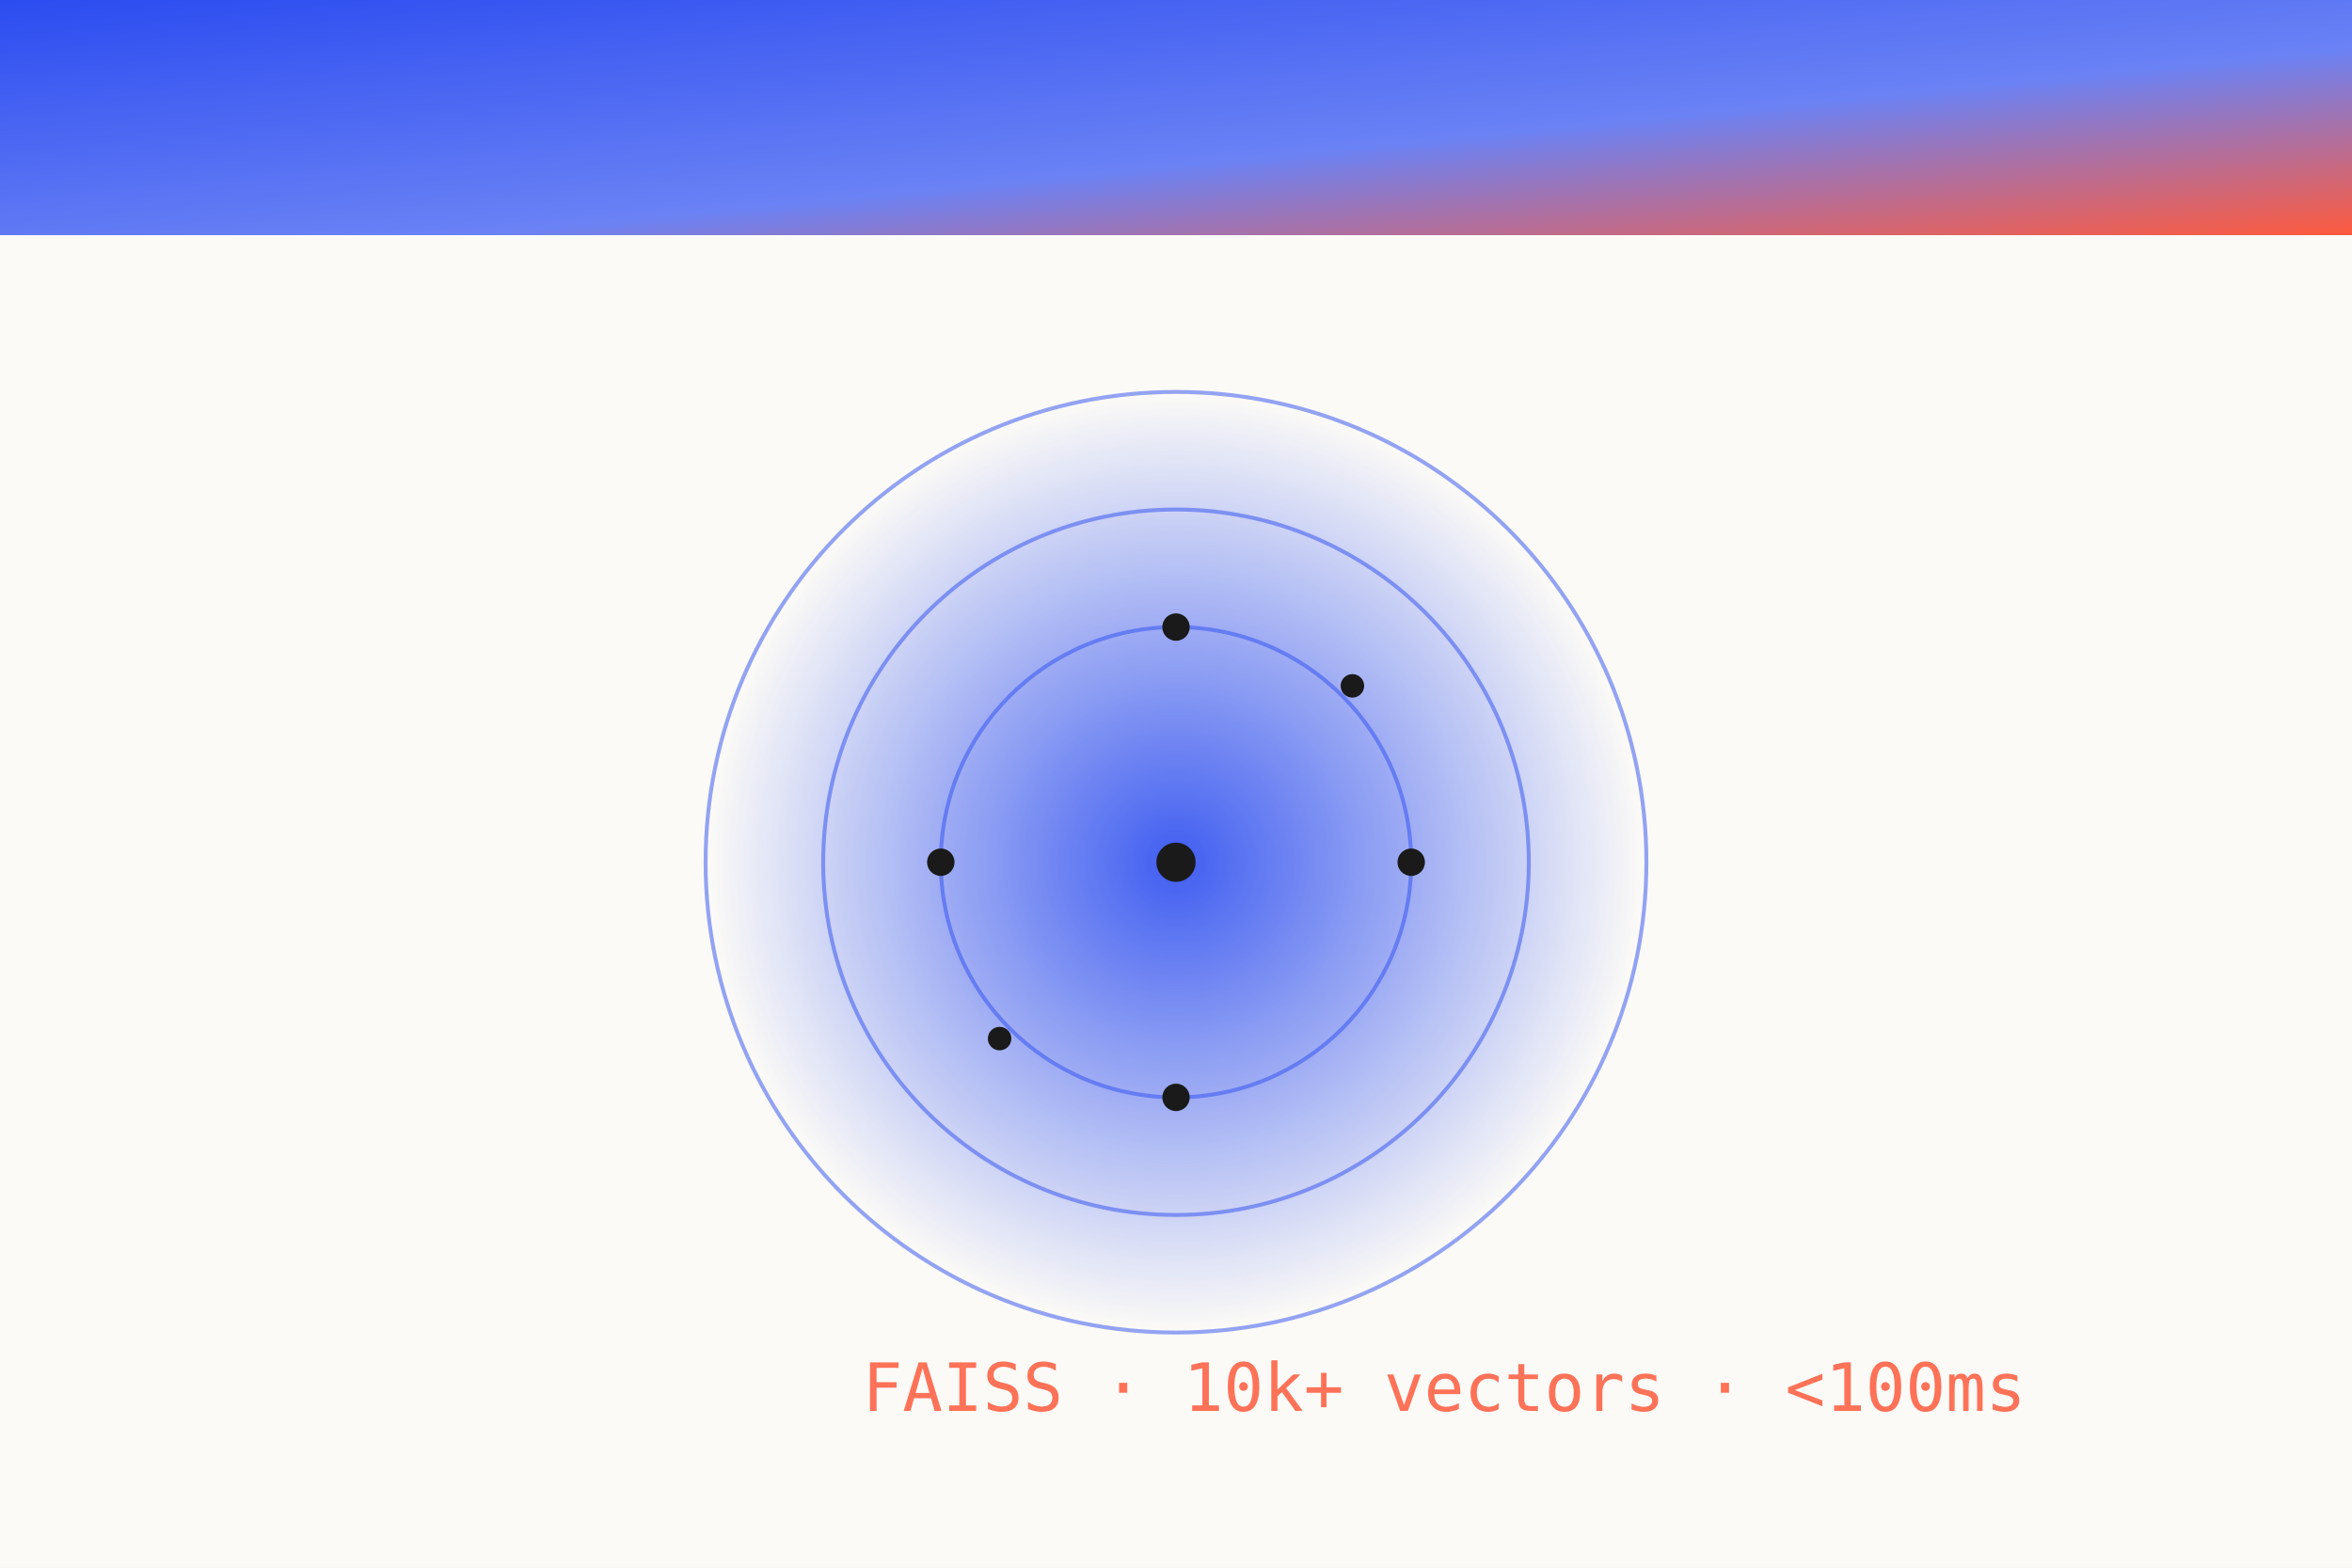
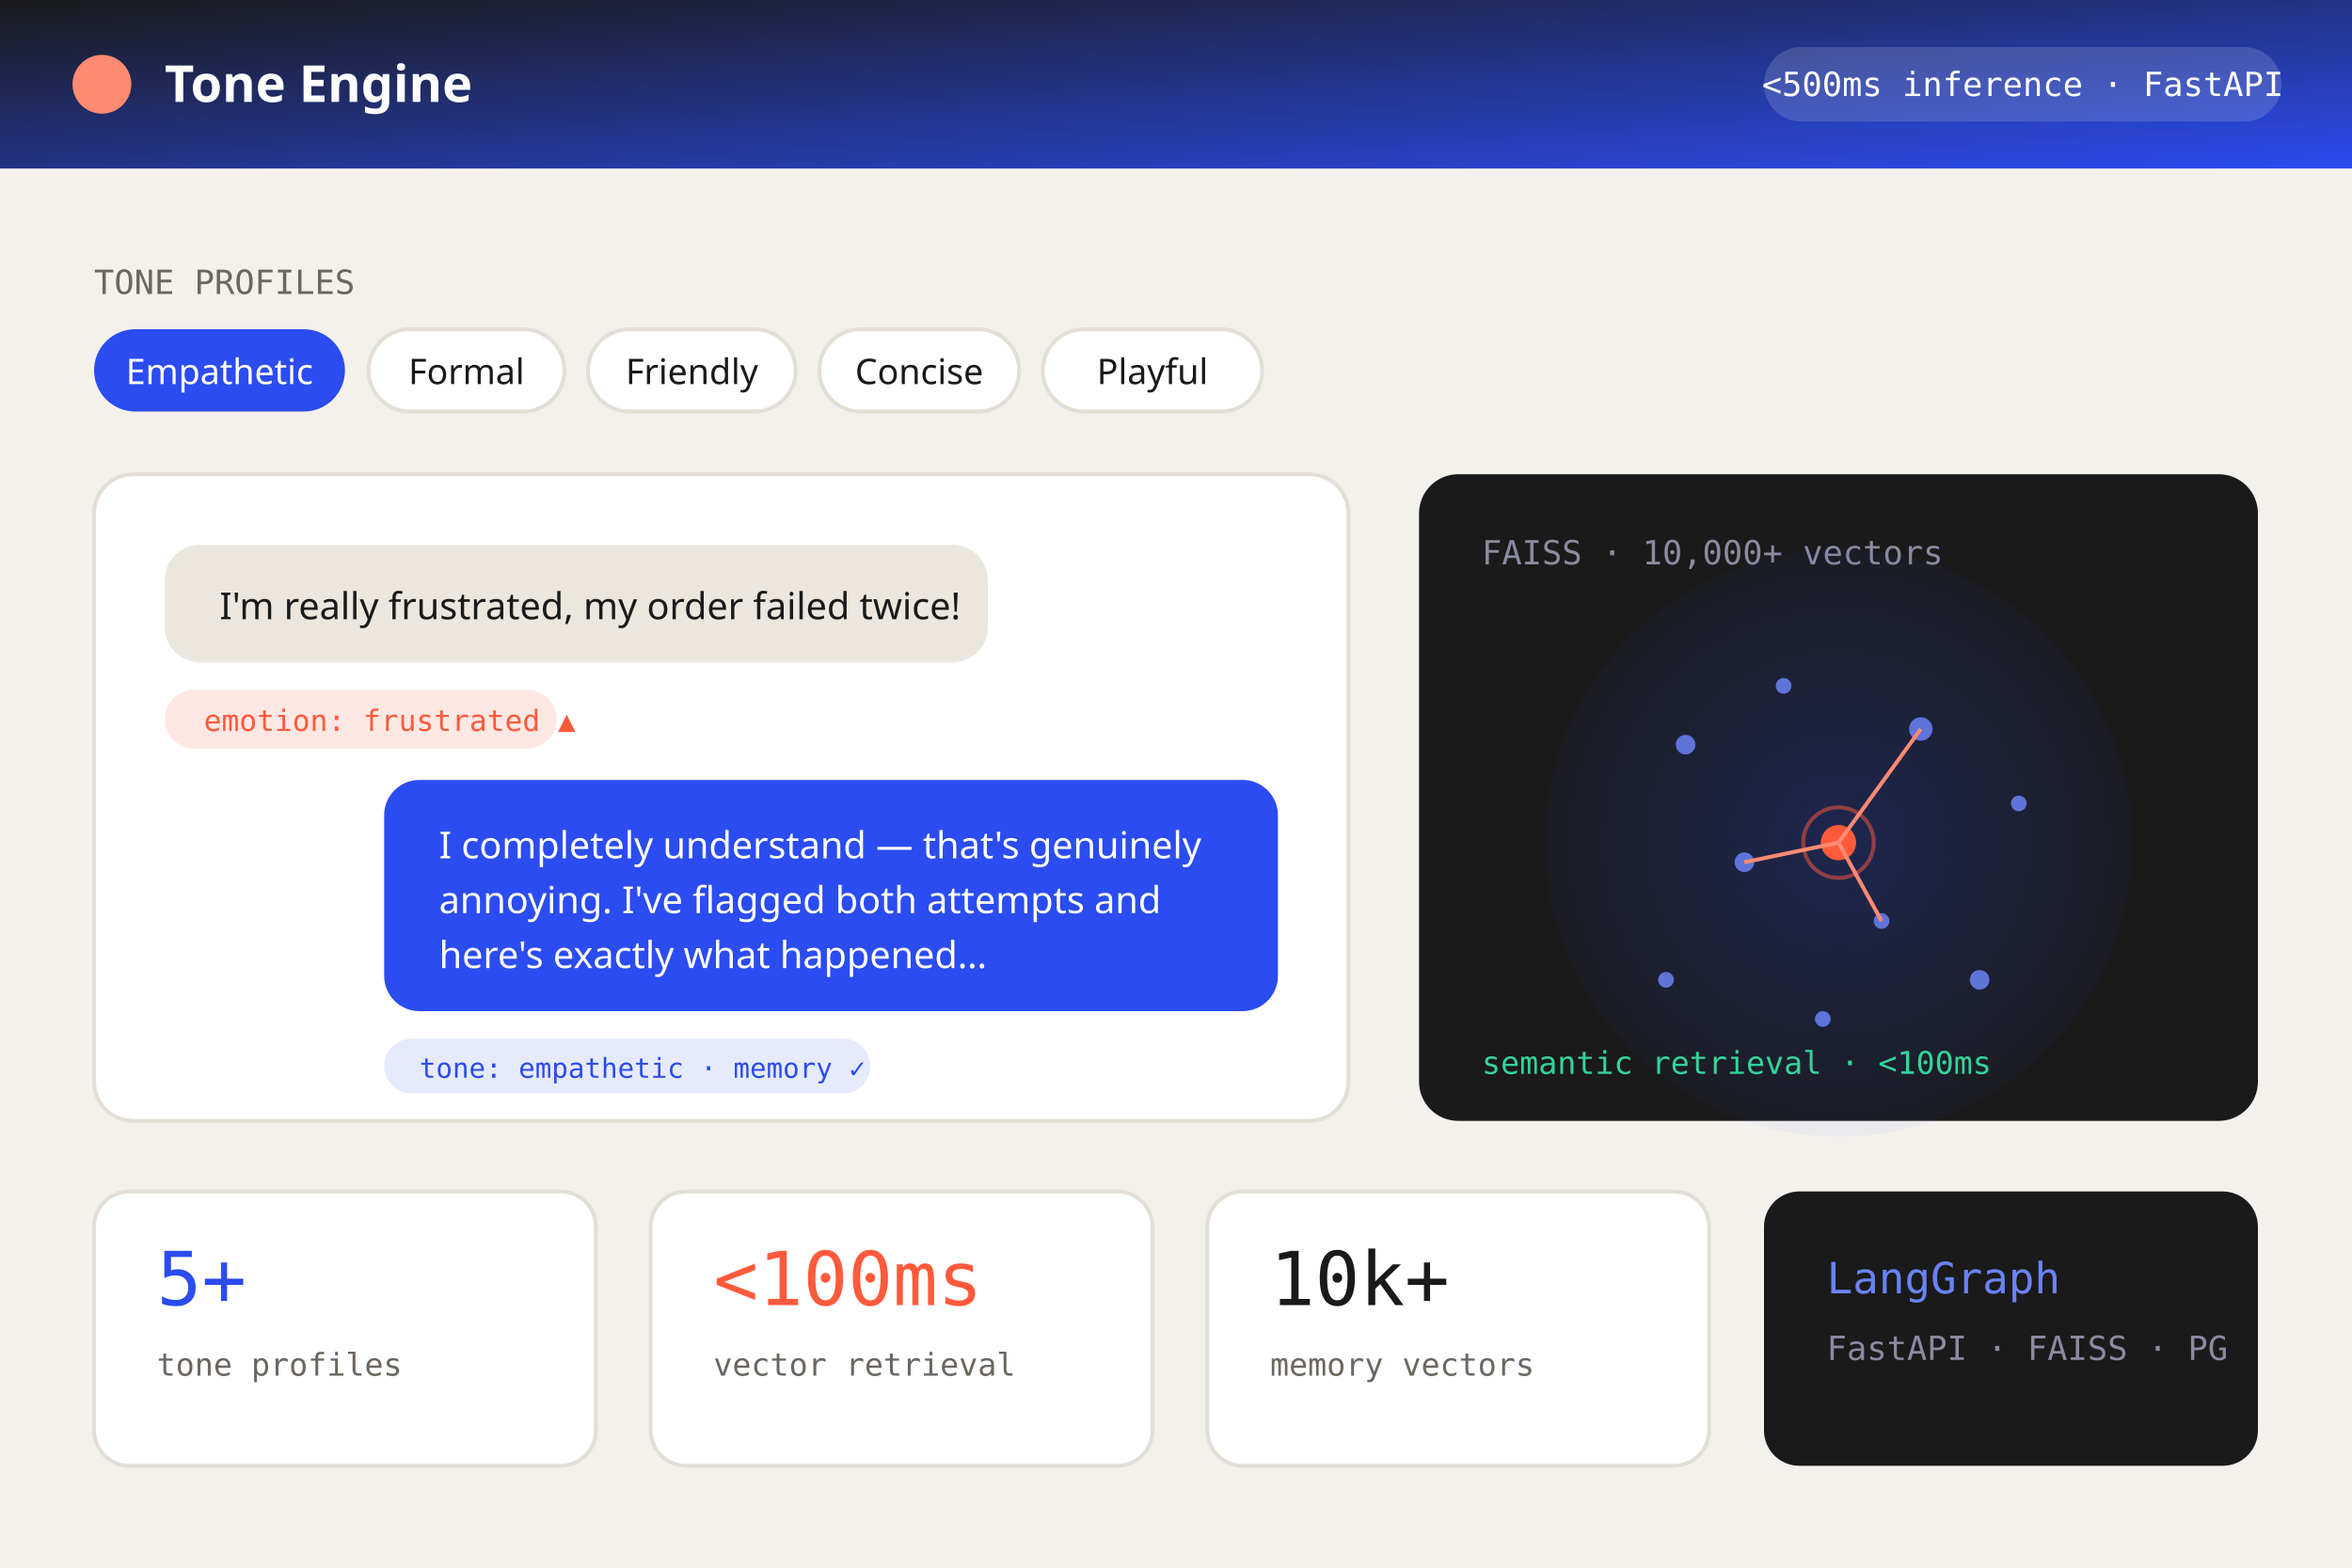
<svg xmlns="http://www.w3.org/2000/svg" width="1200" height="800" viewBox="0 0 1200 800">
  <defs>
-     <linearGradient id="g" x1="0" y1="0" x2="1" y2="1">
-       <stop offset="0" stop-color="#2b4cf0" />
-       <stop offset="0.6" stop-color="#6a82f5" />
-       <stop offset="1" stop-color="#ff5a3c" />
+     <linearGradient id="hdr" x1="0" y1="0" x2="1" y2="1">
+       <stop offset="0" stop-color="#1a1a1a" />
+       <stop offset="1" stop-color="#2b4cf0" />
    </linearGradient>
-     <radialGradient id="r" cx="0.5" cy="0.5" r="0.5">
-       <stop offset="0" stop-color="#2b4cf0" stop-opacity="0.9" />
+     <radialGradient id="vec" cx="0.5" cy="0.5" r="0.6">
+       <stop offset="0" stop-color="#2b4cf0" stop-opacity="0.25" />
      <stop offset="1" stop-color="#2b4cf0" stop-opacity="0" />
    </radialGradient>
  </defs>
-   <rect width="1200" height="800" fill="#fbfaf7" />
-   <rect x="0" y="0" width="1200" height="120" fill="url(#g)" />
-   <circle cx="600" cy="440" r="240" fill="url(#r)" />
-   <g stroke="#2b4cf0" stroke-width="2" opacity="0.5" fill="none">
-     <circle cx="600" cy="440" r="120" />
-     <circle cx="600" cy="440" r="180" />
-     <circle cx="600" cy="440" r="240" />
+   <rect width="1200" height="800" fill="#f4f1ec" />
+   <rect width="1200" height="86" fill="url(#hdr)" />
+   <circle cx="52" cy="43" r="15" fill="#ff8a72" />
+   <text x="84" y="52" font-family="sans-serif" font-size="26" font-weight="600" fill="#ffffff">Tone Engine</text>
+   <rect x="900" y="24" width="264" height="38" rx="19" fill="#ffffff" opacity="0.15" />
+   <text x="1032" y="49" text-anchor="middle" font-family="monospace" font-size="17" fill="#ffffff">&lt;500ms inference · FastAPI</text>
+   <text x="48" y="150" font-family="monospace" font-size="17" fill="#6b675f">TONE PROFILES</text>
+   <g font-family="sans-serif" font-size="18">
+     <rect x="48" y="168" width="128" height="42" rx="21" fill="#2b4cf0" />
+     <text x="112" y="196" text-anchor="middle" fill="#ffffff">Empathetic</text>
+     <rect x="188" y="168" width="100" height="42" rx="21" fill="#ffffff" stroke="#e4dfd6" stroke-width="2" />
+     <text x="238" y="196" text-anchor="middle" fill="#1a1a1a">Formal</text>
+     <rect x="300" y="168" width="106" height="42" rx="21" fill="#ffffff" stroke="#e4dfd6" stroke-width="2" />
+     <text x="353" y="196" text-anchor="middle" fill="#1a1a1a">Friendly</text>
+     <rect x="418" y="168" width="102" height="42" rx="21" fill="#ffffff" stroke="#e4dfd6" stroke-width="2" />
+     <text x="469" y="196" text-anchor="middle" fill="#1a1a1a">Concise</text>
+     <rect x="532" y="168" width="112" height="42" rx="21" fill="#ffffff" stroke="#e4dfd6" stroke-width="2" />
+     <text x="588" y="196" text-anchor="middle" fill="#1a1a1a">Playful</text>
  </g>
-   <g fill="#1a1a1a">
-     <circle cx="600" cy="440" r="10" />
-     <circle cx="480" cy="440" r="7" />
-     <circle cx="720" cy="440" r="7" />
-     <circle cx="600" cy="320" r="7" />
-     <circle cx="600" cy="560" r="7" />
-     <circle cx="690" cy="350" r="6" />
-     <circle cx="510" cy="530" r="6" />
+   <rect x="48" y="242" width="640" height="330" rx="20" fill="#ffffff" stroke="#e4dfd6" stroke-width="2" />
+   <rect x="84" y="278" width="420" height="60" rx="18" fill="#ece7de" />
+   <text x="112" y="316" font-family="sans-serif" font-size="19" fill="#1a1a1a">I'm really frustrated, my order failed twice!</text>
+   <rect x="84" y="352" width="200" height="30" rx="15" fill="#ff5a3c" opacity="0.14" />
+   <text x="104" y="373" font-family="monospace" font-size="15" fill="#ff5a3c">emotion: frustrated ▲</text>
+   <rect x="196" y="398" width="456" height="118" rx="18" fill="#2b4cf0" />
+   <text x="224" y="438" font-family="sans-serif" font-size="19" fill="#ffffff">I completely understand — that's genuinely</text>
+   <text x="224" y="466" font-family="sans-serif" font-size="19" fill="#ffffff">annoying. I've flagged both attempts and</text>
+   <text x="224" y="494" font-family="sans-serif" font-size="19" fill="#ffffff">here's exactly what happened…</text>
+   <rect x="196" y="530" width="248" height="28" rx="14" fill="#2b4cf0" opacity="0.12" />
+   <text x="214" y="550" font-family="monospace" font-size="14" fill="#2b4cf0">tone: empathetic · memory ✓</text>
+   <rect x="724" y="242" width="428" height="330" rx="20" fill="#1a1a1a" />
+   <text x="756" y="288" font-family="monospace" font-size="17" fill="#8a8aa0">FAISS · 10,000+ vectors</text>
+   <circle cx="938" cy="430" r="150" fill="url(#vec)" />
+   <g fill="#6a82f5" opacity="0.85">
+     <circle cx="860" cy="380" r="5" />
+     <circle cx="910" cy="350" r="4" />
+     <circle cx="980" cy="372" r="6" />
+     <circle cx="1030" cy="410" r="4" />
+     <circle cx="890" cy="440" r="5" />
+     <circle cx="960" cy="470" r="4" />
+     <circle cx="1010" cy="500" r="5" />
+     <circle cx="850" cy="500" r="4" />
+     <circle cx="930" cy="520" r="4" />
  </g>
-   <g fill="#ff5a3c" font-family="monospace" font-size="34" opacity="0.85">
-     <text x="440" y="720">FAISS · 10k+ vectors · &lt;100ms</text>
+   <circle cx="938" cy="430" r="9" fill="#ff5a3c" />
+   <circle cx="938" cy="430" r="18" fill="none" stroke="#ff5a3c" stroke-width="2" opacity="0.5" />
+   <line x1="938" y1="430" x2="980" y2="372" stroke="#ff8a72" stroke-width="2" />
+   <line x1="938" y1="430" x2="890" y2="440" stroke="#ff8a72" stroke-width="2" />
+   <line x1="938" y1="430" x2="960" y2="470" stroke="#ff8a72" stroke-width="2" />
+   <text x="756" y="548" font-family="monospace" font-size="16" fill="#34d399">semantic retrieval · &lt;100ms</text>
+   <g font-family="monospace">
+     <rect x="48" y="608" width="256" height="140" rx="18" fill="#ffffff" stroke="#e4dfd6" stroke-width="2" />
+     <text x="80" y="666" font-size="38" fill="#2b4cf0">5+</text>
+     <text x="80" y="702" font-size="16" fill="#6b675f">tone profiles</text>
+     <rect x="332" y="608" width="256" height="140" rx="18" fill="#ffffff" stroke="#e4dfd6" stroke-width="2" />
+     <text x="364" y="666" font-size="38" fill="#ff5a3c">&lt;100ms</text>
+     <text x="364" y="702" font-size="16" fill="#6b675f">vector retrieval</text>
+     <rect x="616" y="608" width="256" height="140" rx="18" fill="#ffffff" stroke="#e4dfd6" stroke-width="2" />
+     <text x="648" y="666" font-size="38" fill="#1a1a1a">10k+</text>
+     <text x="648" y="702" font-size="16" fill="#6b675f">memory vectors</text>
+     <rect x="900" y="608" width="252" height="140" rx="18" fill="#1a1a1a" />
+     <text x="932" y="660" font-size="22" fill="#6a82f5">LangGraph</text>
+     <text x="932" y="694" font-size="17" fill="#8a8aa0">FastAPI · FAISS · PG</text>
  </g>
</svg>
